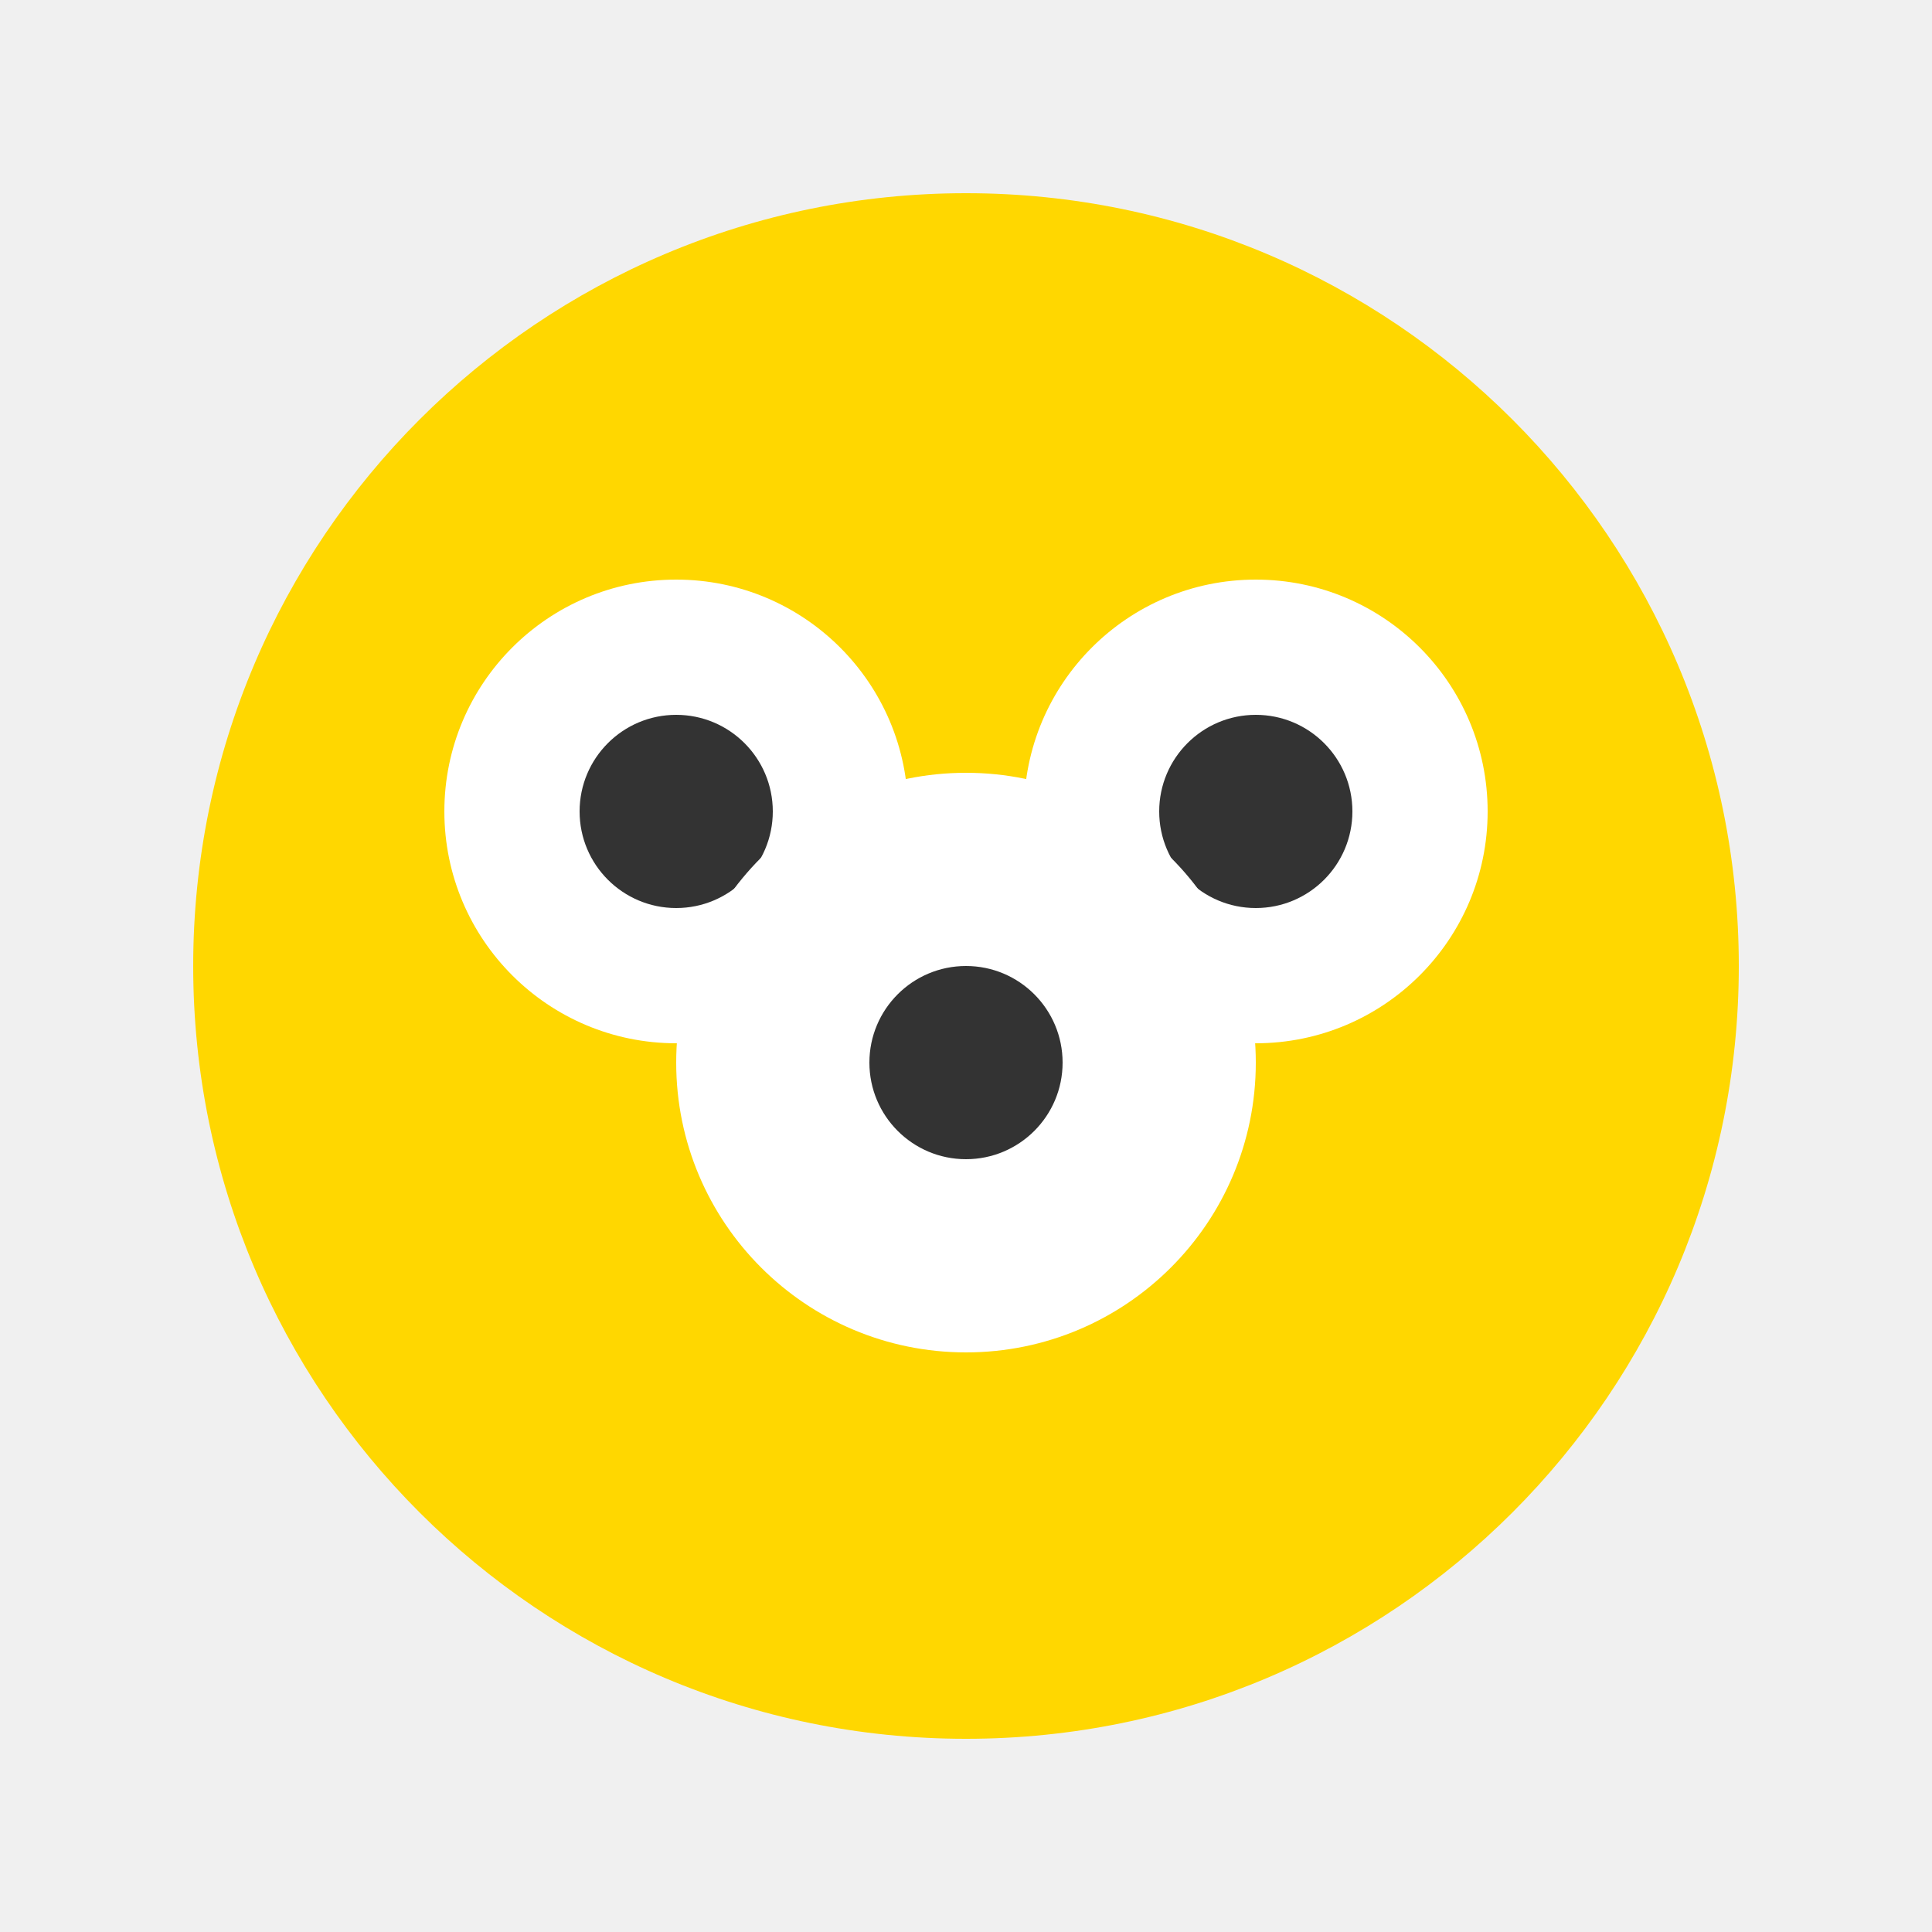
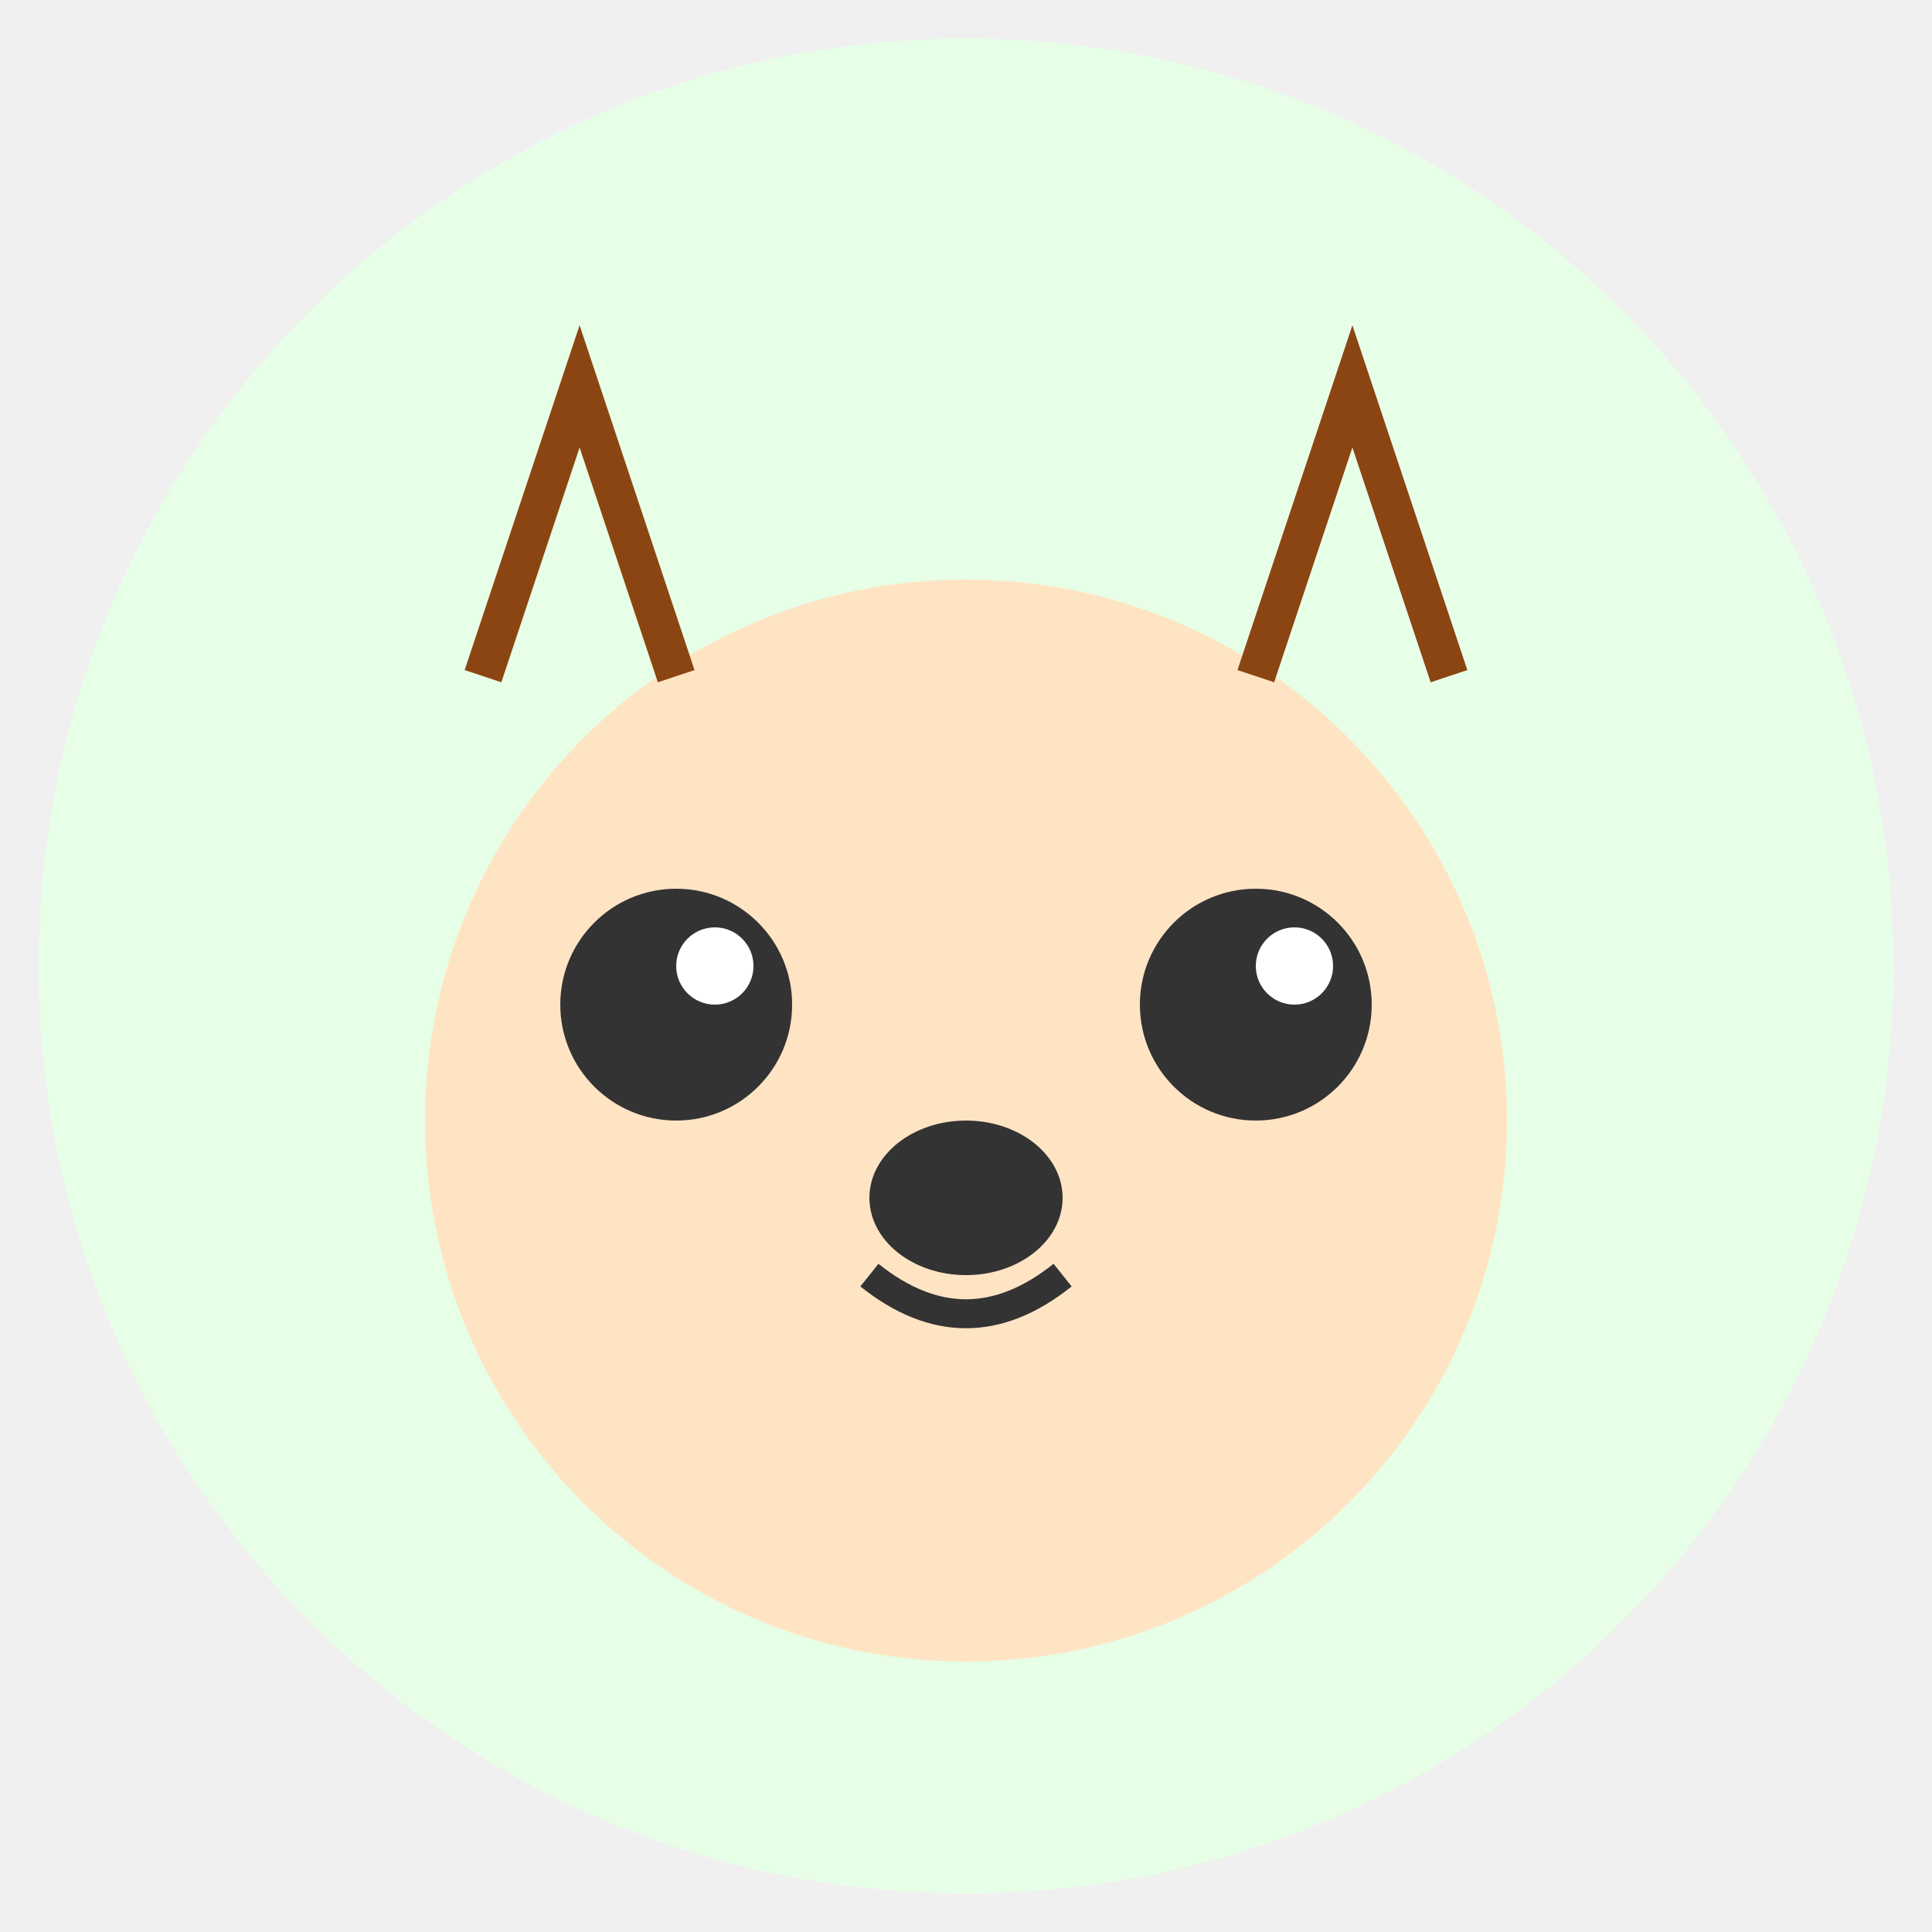
<svg xmlns="http://www.w3.org/2000/svg" width="100" height="100" viewBox="0 0 100 100">
-   <circle cx="50" cy="50" r="40" fill="#FFD700" />
-   <circle cx="35" cy="42" r="12" fill="#FFF" />
-   <circle cx="65" cy="42" r="12" fill="#FFF" />
-   <circle cx="35" cy="42" r="5" fill="#333" />
-   <circle cx="65" cy="42" r="5" fill="#333" />
-   <circle cx="50" cy="55" r="15" fill="#FFF" />
-   <circle cx="50" cy="55" r="5" fill="#333" />
+   <circle cx="50" cy="50" r="48" fill="#E6FFE6" />
+   <circle cx="50" cy="58" r="28" fill="#FFE4C4" />
+   <path d="M30 20 L35 35 L30 20 L25 35" fill="#8B4513" stroke="#8B4513" stroke-width="2" />
+   <path d="M70 20 L75 35 L70 20 L65 35" fill="#8B4513" stroke="#8B4513" stroke-width="2" />
+   <circle cx="35" cy="52" r="6" fill="#333" />
+   <circle cx="65" cy="52" r="6" fill="#333" />
+   <circle cx="37" cy="50" r="2" fill="#FFF" />
+   <circle cx="67" cy="50" r="2" fill="#FFF" />
+   <ellipse cx="50" cy="62" rx="5" ry="4" fill="#333" />
+   <path d="M45 66 Q50 70 55 66" fill="none" stroke="#333" stroke-width="1.5" />
</svg>
